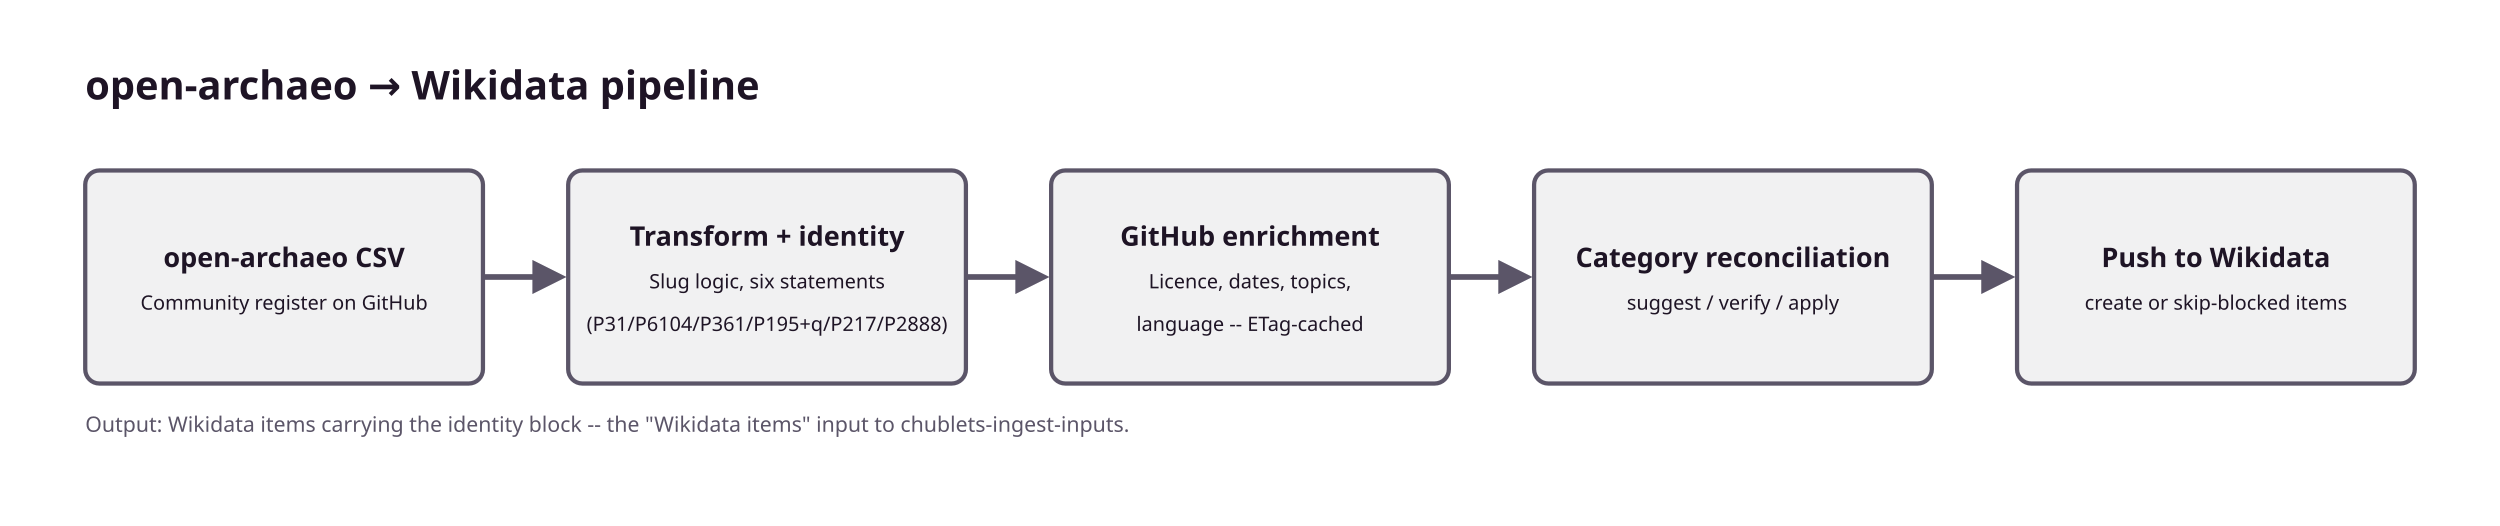
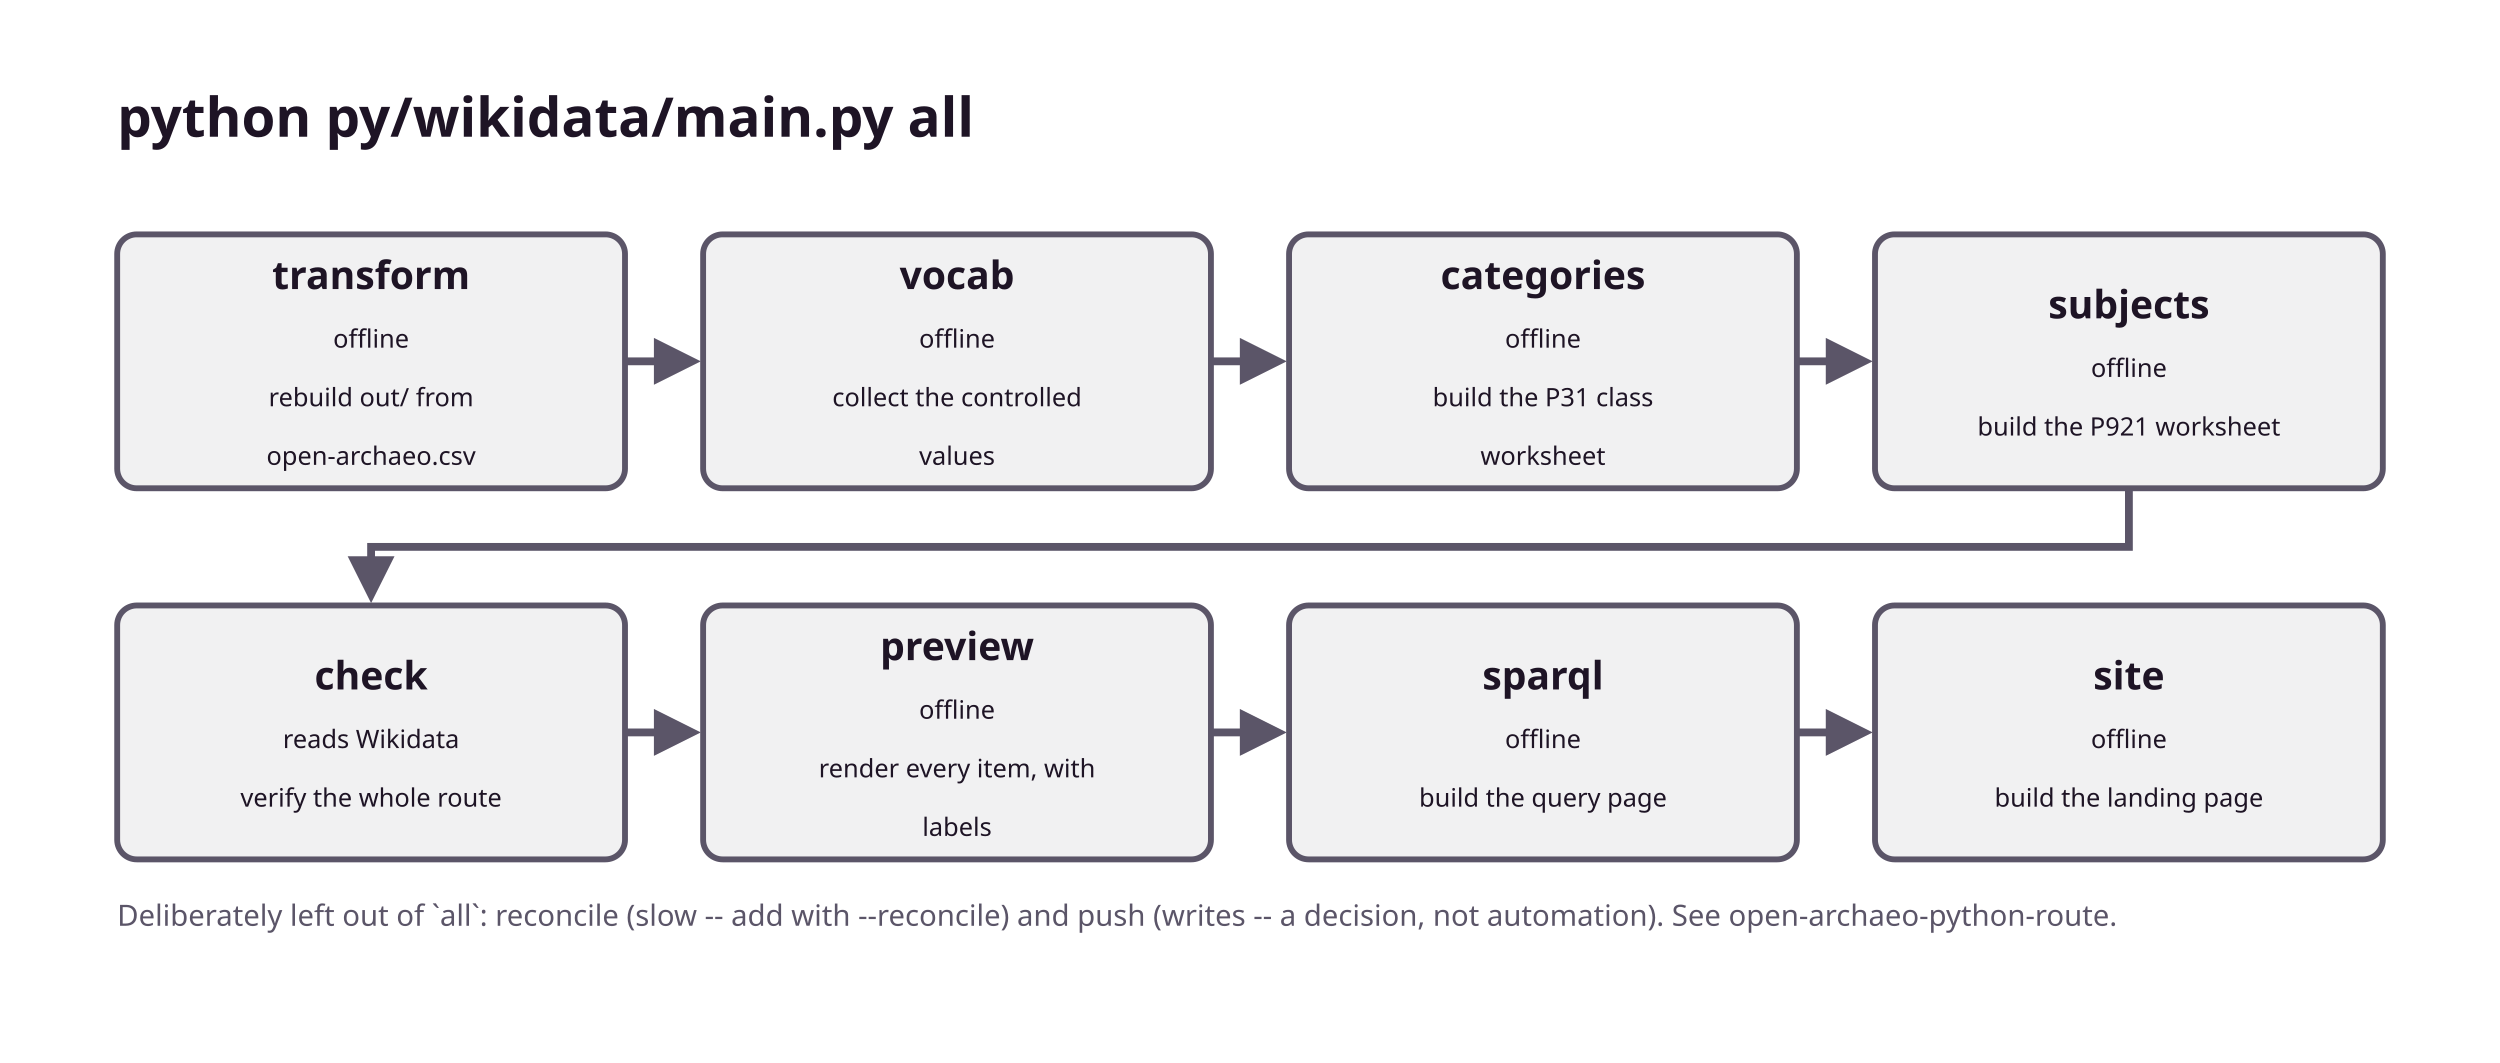
- <svg xmlns="http://www.w3.org/2000/svg" width="1760" height="370" viewBox="0 0 1760 370">
+ <svg xmlns="http://www.w3.org/2000/svg" width="1280" height="544" viewBox="0 0 1280 544">
  <style>@font-face { font-family: "Fira Sans"; src: url("../../fonts/FiraSans-Regular.ttf"); font-weight: 400; } @font-face { font-family: "Fira Sans"; src: url("../../fonts/FiraSans-Bold.ttf"); font-weight: 700; }</style>
  <defs>
    <marker id="arrow" viewBox="0 0 10 10" refX="8" refY="5" markerWidth="6" markerHeight="6" orient="auto-start-reverse">
      <path d="M0,0 L10,5 L0,10 z" fill="#5B5568" />
    </marker>
  </defs>
-   <text x="60" y="70" text-anchor="start" font-family="Fira Sans" font-weight="700" font-size="28" fill="#1E1425">open-archaeo → Wikidata pipeline</text>
-   <rect x="60" y="120" width="280" height="150" rx="10" fill="#F1F1F2" stroke="#5B5568" stroke-width="3" />
-   <text x="200.0" y="188.0" text-anchor="middle" font-family="Fira Sans" font-weight="700" font-size="19" fill="#1E1425">open-archaeo CSV</text>
-   <text x="200.0" y="218.0" text-anchor="middle" font-family="Fira Sans" font-weight="400" font-size="14" fill="#1E1425">Community register on GitHub</text>
-   <line x1="340" y1="195.0" x2="394" y2="195.0" stroke="#5B5568" stroke-width="4" marker-end="url(#arrow)" />
-   <rect x="400" y="120" width="280" height="150" rx="10" fill="#F1F1F2" stroke="#5B5568" stroke-width="3" />
-   <text x="540.0" y="173.0" text-anchor="middle" font-family="Fira Sans" font-weight="700" font-size="19" fill="#1E1425">Transform + identity</text>
-   <text x="540.0" y="203.0" text-anchor="middle" font-family="Fira Sans" font-weight="400" font-size="14" fill="#1E1425">Slug logic, six statements</text>
-   <text x="540.0" y="233.0" text-anchor="middle" font-family="Fira Sans" font-weight="400" font-size="14" fill="#1E1425">(P31/P6104/P361/P195+q/P217/P2888)</text>
-   <line x1="680" y1="195.0" x2="734" y2="195.0" stroke="#5B5568" stroke-width="4" marker-end="url(#arrow)" />
-   <rect x="740" y="120" width="280" height="150" rx="10" fill="#F1F1F2" stroke="#5B5568" stroke-width="3" />
-   <text x="880.0" y="173.0" text-anchor="middle" font-family="Fira Sans" font-weight="700" font-size="19" fill="#1E1425">GitHub enrichment</text>
-   <text x="880.0" y="203.0" text-anchor="middle" font-family="Fira Sans" font-weight="400" font-size="14" fill="#1E1425">Licence, dates, topics,</text>
-   <text x="880.0" y="233.0" text-anchor="middle" font-family="Fira Sans" font-weight="400" font-size="14" fill="#1E1425">language -- ETag-cached</text>
-   <line x1="1020" y1="195.0" x2="1074" y2="195.0" stroke="#5B5568" stroke-width="4" marker-end="url(#arrow)" />
-   <rect x="1080" y="120" width="280" height="150" rx="10" fill="#F1F1F2" stroke="#5B5568" stroke-width="3" />
-   <text x="1220.0" y="188.0" text-anchor="middle" font-family="Fira Sans" font-weight="700" font-size="19" fill="#1E1425">Category reconciliation</text>
-   <text x="1220.0" y="218.0" text-anchor="middle" font-family="Fira Sans" font-weight="400" font-size="14" fill="#1E1425">suggest / verify / apply</text>
-   <line x1="1360" y1="195.0" x2="1414" y2="195.0" stroke="#5B5568" stroke-width="4" marker-end="url(#arrow)" />
-   <rect x="1420" y="120" width="280" height="150" rx="10" fill="#F1F1F2" stroke="#5B5568" stroke-width="3" />
-   <text x="1560.0" y="188.0" text-anchor="middle" font-family="Fira Sans" font-weight="700" font-size="19" fill="#1E1425">Push to Wikidata</text>
-   <text x="1560.0" y="218.0" text-anchor="middle" font-family="Fira Sans" font-weight="400" font-size="14" fill="#1E1425">create or skip-blocked items</text>
-   <text x="60" y="304" text-anchor="start" font-family="Fira Sans" font-weight="400" font-size="15" fill="#5B5568">Output: Wikidata items carrying the identity block -- the "Wikidata items" input to chublets-ingest-inputs.</text>
+   <text x="60" y="70" text-anchor="start" font-family="Fira Sans" font-weight="700" font-size="28" fill="#1E1425">python py/wikidata/main.py all</text>
+   <rect x="60" y="120" width="260" height="130" rx="10" fill="#F1F1F2" stroke="#5B5568" stroke-width="3" />
+   <text x="190.0" y="148.0" text-anchor="middle" font-family="Fira Sans" font-weight="700" font-size="20" fill="#1E1425">transform</text>
+   <text x="190.0" y="178.0" text-anchor="middle" font-family="Fira Sans" font-weight="400" font-size="13" fill="#1E1425">offline</text>
+   <text x="190.0" y="208.0" text-anchor="middle" font-family="Fira Sans" font-weight="400" font-size="13" fill="#1E1425">rebuild out/ from</text>
+   <text x="190.0" y="238.0" text-anchor="middle" font-family="Fira Sans" font-weight="400" font-size="13" fill="#1E1425">open-archaeo.csv</text>
+   <rect x="360" y="120" width="260" height="130" rx="10" fill="#F1F1F2" stroke="#5B5568" stroke-width="3" />
+   <text x="490.0" y="148.0" text-anchor="middle" font-family="Fira Sans" font-weight="700" font-size="20" fill="#1E1425">vocab</text>
+   <text x="490.0" y="178.0" text-anchor="middle" font-family="Fira Sans" font-weight="400" font-size="13" fill="#1E1425">offline</text>
+   <text x="490.0" y="208.0" text-anchor="middle" font-family="Fira Sans" font-weight="400" font-size="13" fill="#1E1425">collect the controlled</text>
+   <text x="490.0" y="238.0" text-anchor="middle" font-family="Fira Sans" font-weight="400" font-size="13" fill="#1E1425">values</text>
+   <rect x="660" y="120" width="260" height="130" rx="10" fill="#F1F1F2" stroke="#5B5568" stroke-width="3" />
+   <text x="790.0" y="148.0" text-anchor="middle" font-family="Fira Sans" font-weight="700" font-size="20" fill="#1E1425">categories</text>
+   <text x="790.0" y="178.0" text-anchor="middle" font-family="Fira Sans" font-weight="400" font-size="13" fill="#1E1425">offline</text>
+   <text x="790.0" y="208.0" text-anchor="middle" font-family="Fira Sans" font-weight="400" font-size="13" fill="#1E1425">build the P31 class</text>
+   <text x="790.0" y="238.0" text-anchor="middle" font-family="Fira Sans" font-weight="400" font-size="13" fill="#1E1425">worksheet</text>
+   <rect x="960" y="120" width="260" height="130" rx="10" fill="#F1F1F2" stroke="#5B5568" stroke-width="3" />
+   <text x="1090.0" y="163.0" text-anchor="middle" font-family="Fira Sans" font-weight="700" font-size="20" fill="#1E1425">subjects</text>
+   <text x="1090.0" y="193.0" text-anchor="middle" font-family="Fira Sans" font-weight="400" font-size="13" fill="#1E1425">offline</text>
+   <text x="1090.0" y="223.0" text-anchor="middle" font-family="Fira Sans" font-weight="400" font-size="13" fill="#1E1425">build the P921 worksheet</text>
+   <rect x="60" y="310" width="260" height="130" rx="10" fill="#F1F1F2" stroke="#5B5568" stroke-width="3" />
+   <text x="190.0" y="353.0" text-anchor="middle" font-family="Fira Sans" font-weight="700" font-size="20" fill="#1E1425">check</text>
+   <text x="190.0" y="383.0" text-anchor="middle" font-family="Fira Sans" font-weight="400" font-size="13" fill="#1E1425">reads Wikidata</text>
+   <text x="190.0" y="413.0" text-anchor="middle" font-family="Fira Sans" font-weight="400" font-size="13" fill="#1E1425">verify the whole route</text>
+   <rect x="360" y="310" width="260" height="130" rx="10" fill="#F1F1F2" stroke="#5B5568" stroke-width="3" />
+   <text x="490.0" y="338.0" text-anchor="middle" font-family="Fira Sans" font-weight="700" font-size="20" fill="#1E1425">preview</text>
+   <text x="490.0" y="368.0" text-anchor="middle" font-family="Fira Sans" font-weight="400" font-size="13" fill="#1E1425">offline</text>
+   <text x="490.0" y="398.0" text-anchor="middle" font-family="Fira Sans" font-weight="400" font-size="13" fill="#1E1425">render every item, with</text>
+   <text x="490.0" y="428.0" text-anchor="middle" font-family="Fira Sans" font-weight="400" font-size="13" fill="#1E1425">labels</text>
+   <rect x="660" y="310" width="260" height="130" rx="10" fill="#F1F1F2" stroke="#5B5568" stroke-width="3" />
+   <text x="790.0" y="353.0" text-anchor="middle" font-family="Fira Sans" font-weight="700" font-size="20" fill="#1E1425">sparql</text>
+   <text x="790.0" y="383.0" text-anchor="middle" font-family="Fira Sans" font-weight="400" font-size="13" fill="#1E1425">offline</text>
+   <text x="790.0" y="413.0" text-anchor="middle" font-family="Fira Sans" font-weight="400" font-size="13" fill="#1E1425">build the query page</text>
+   <rect x="960" y="310" width="260" height="130" rx="10" fill="#F1F1F2" stroke="#5B5568" stroke-width="3" />
+   <text x="1090.0" y="353.0" text-anchor="middle" font-family="Fira Sans" font-weight="700" font-size="20" fill="#1E1425">site</text>
+   <text x="1090.0" y="383.0" text-anchor="middle" font-family="Fira Sans" font-weight="400" font-size="13" fill="#1E1425">offline</text>
+   <text x="1090.0" y="413.0" text-anchor="middle" font-family="Fira Sans" font-weight="400" font-size="13" fill="#1E1425">build the landing page</text>
+   <line x1="320" y1="185.0" x2="354" y2="185.0" stroke="#5B5568" stroke-width="4" marker-end="url(#arrow)" />
+   <line x1="620" y1="185.0" x2="654" y2="185.0" stroke="#5B5568" stroke-width="4" marker-end="url(#arrow)" />
+   <line x1="920" y1="185.0" x2="954" y2="185.0" stroke="#5B5568" stroke-width="4" marker-end="url(#arrow)" />
+   <path d="M 1090.0,250 L 1090.0,280.0 L 190.0,280.0 L 190.0,304" fill="none" stroke="#5B5568" stroke-width="4" marker-end="url(#arrow)" />
+   <line x1="320" y1="375.0" x2="354" y2="375.0" stroke="#5B5568" stroke-width="4" marker-end="url(#arrow)" />
+   <line x1="620" y1="375.0" x2="654" y2="375.0" stroke="#5B5568" stroke-width="4" marker-end="url(#arrow)" />
+   <line x1="920" y1="375.0" x2="954" y2="375.0" stroke="#5B5568" stroke-width="4" marker-end="url(#arrow)" />
+   <text x="60" y="474" text-anchor="start" font-family="Fira Sans" font-weight="400" font-size="15" fill="#5B5568">Deliberately left out of `all`: reconcile (slow -- add with --reconcile) and push (writes -- a decision, not automation). See open-archaeo-python-route.</text>
</svg>
